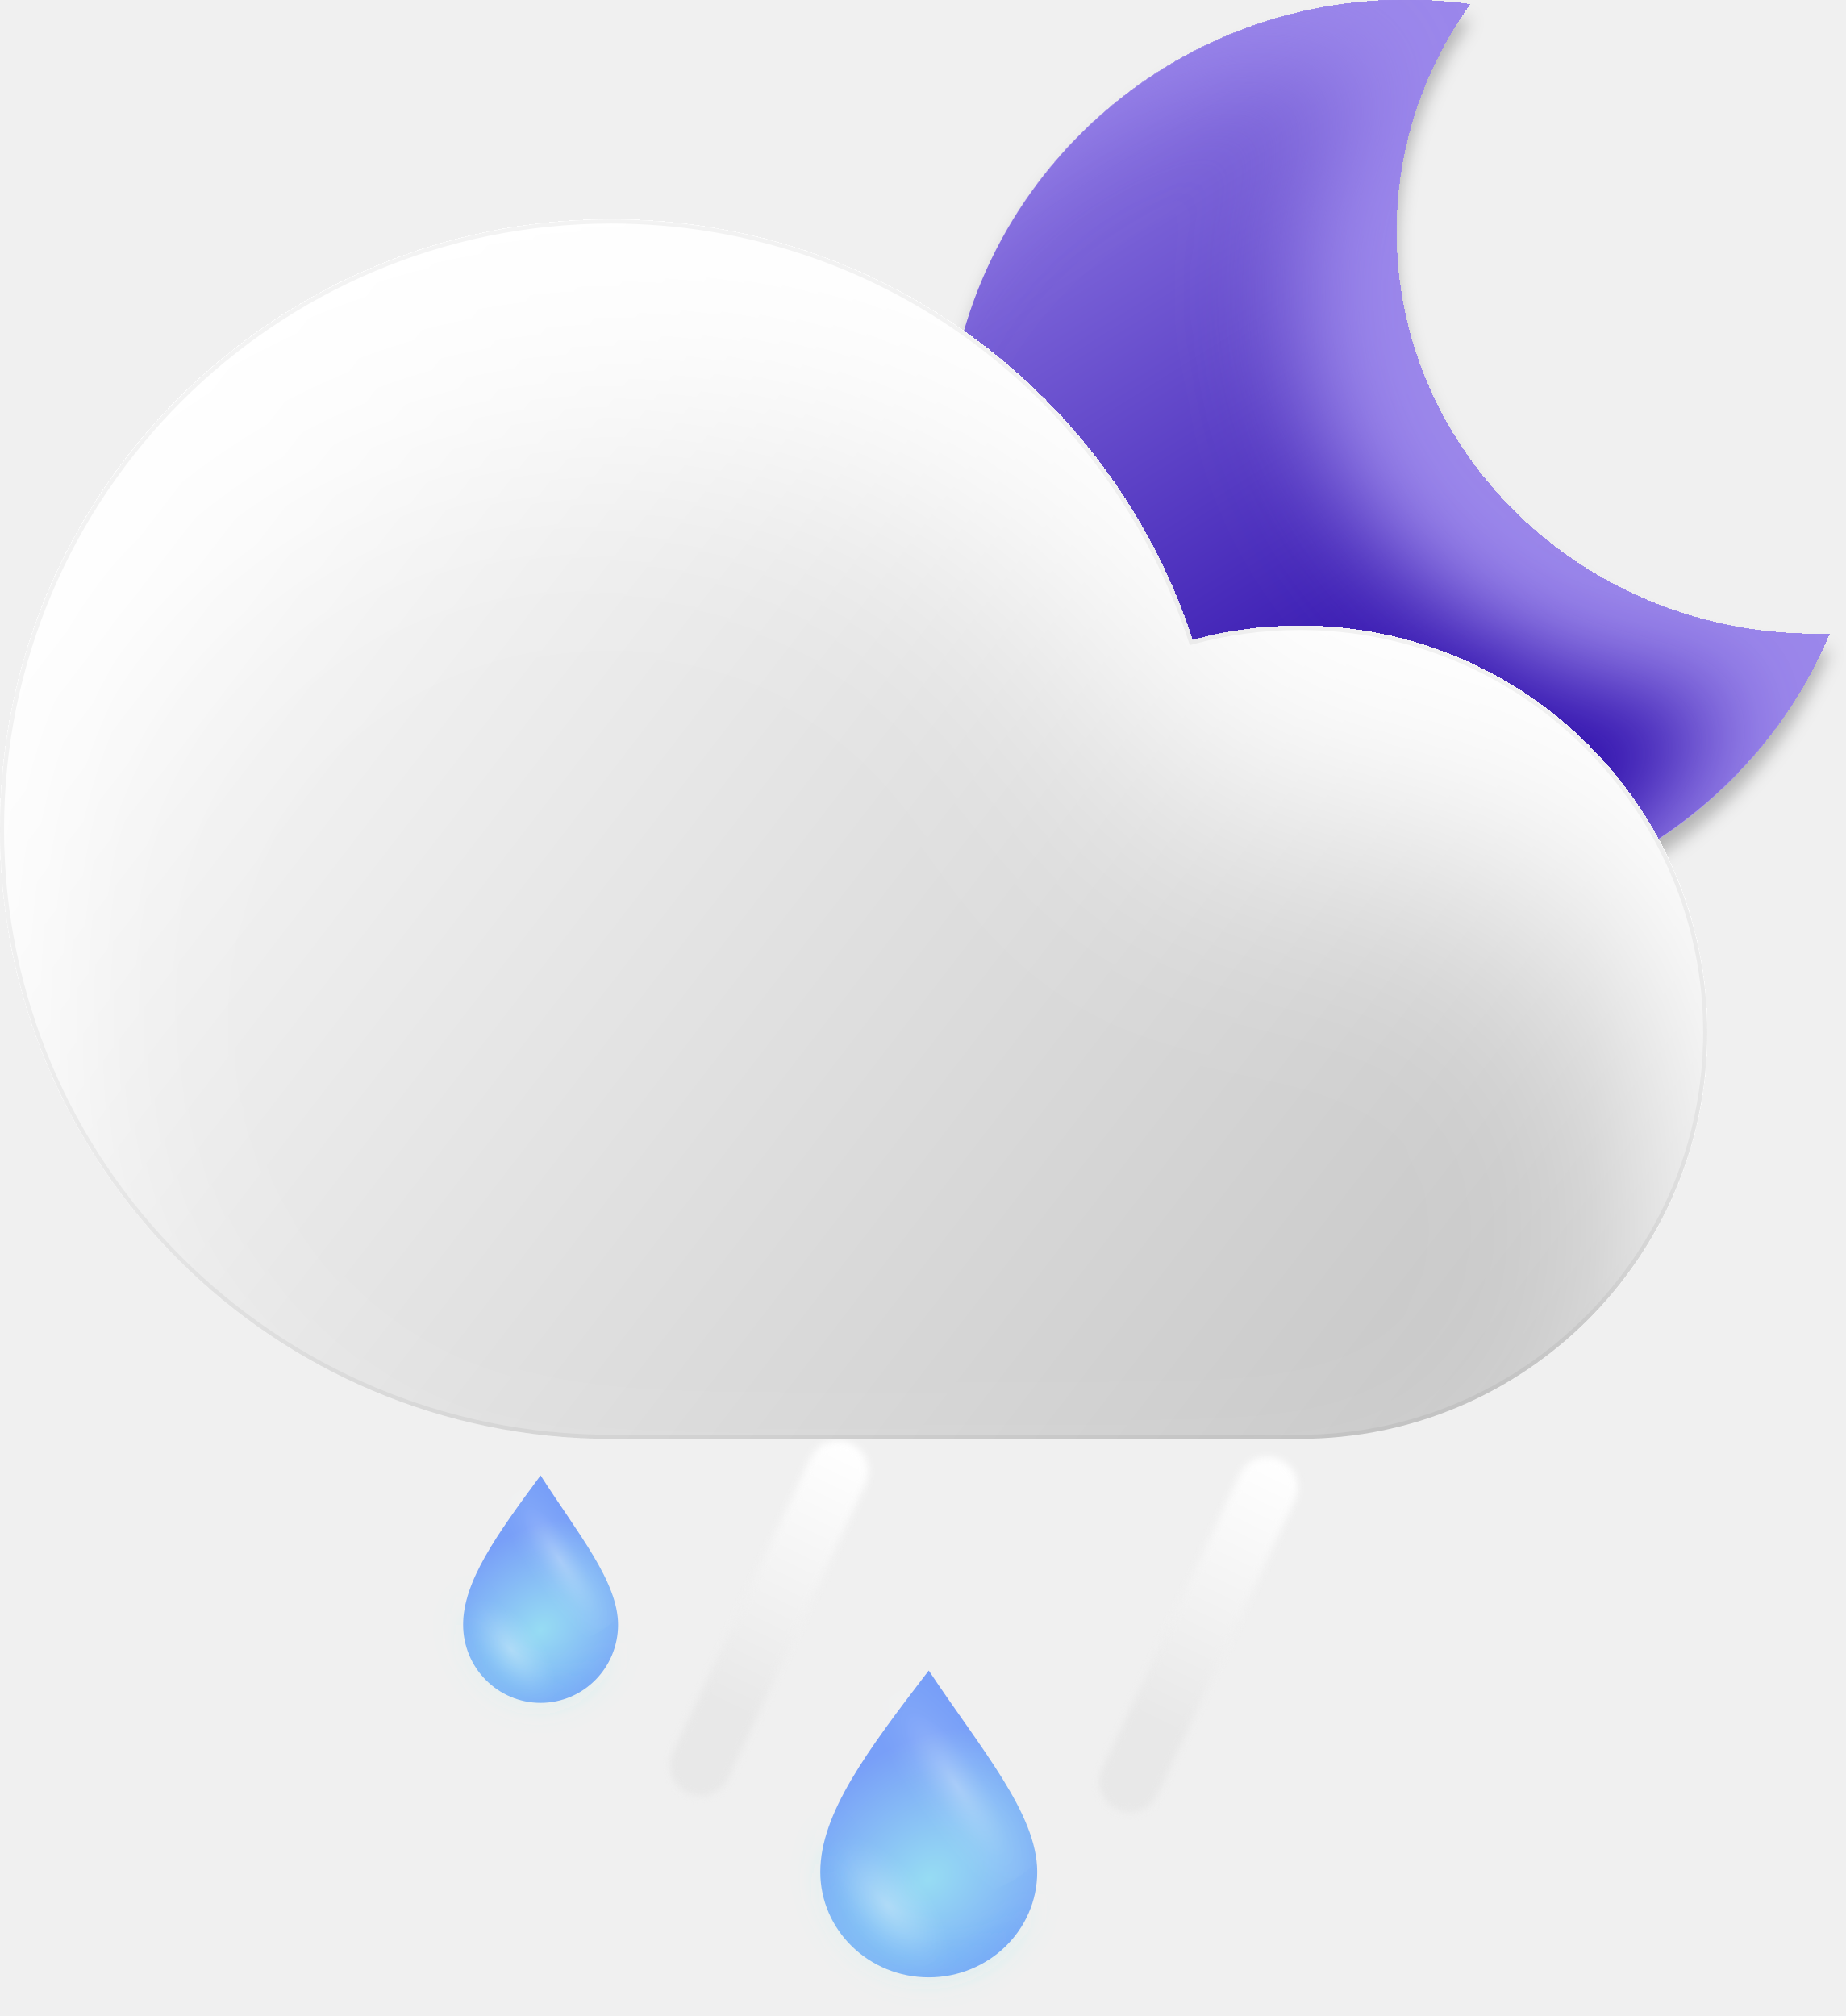
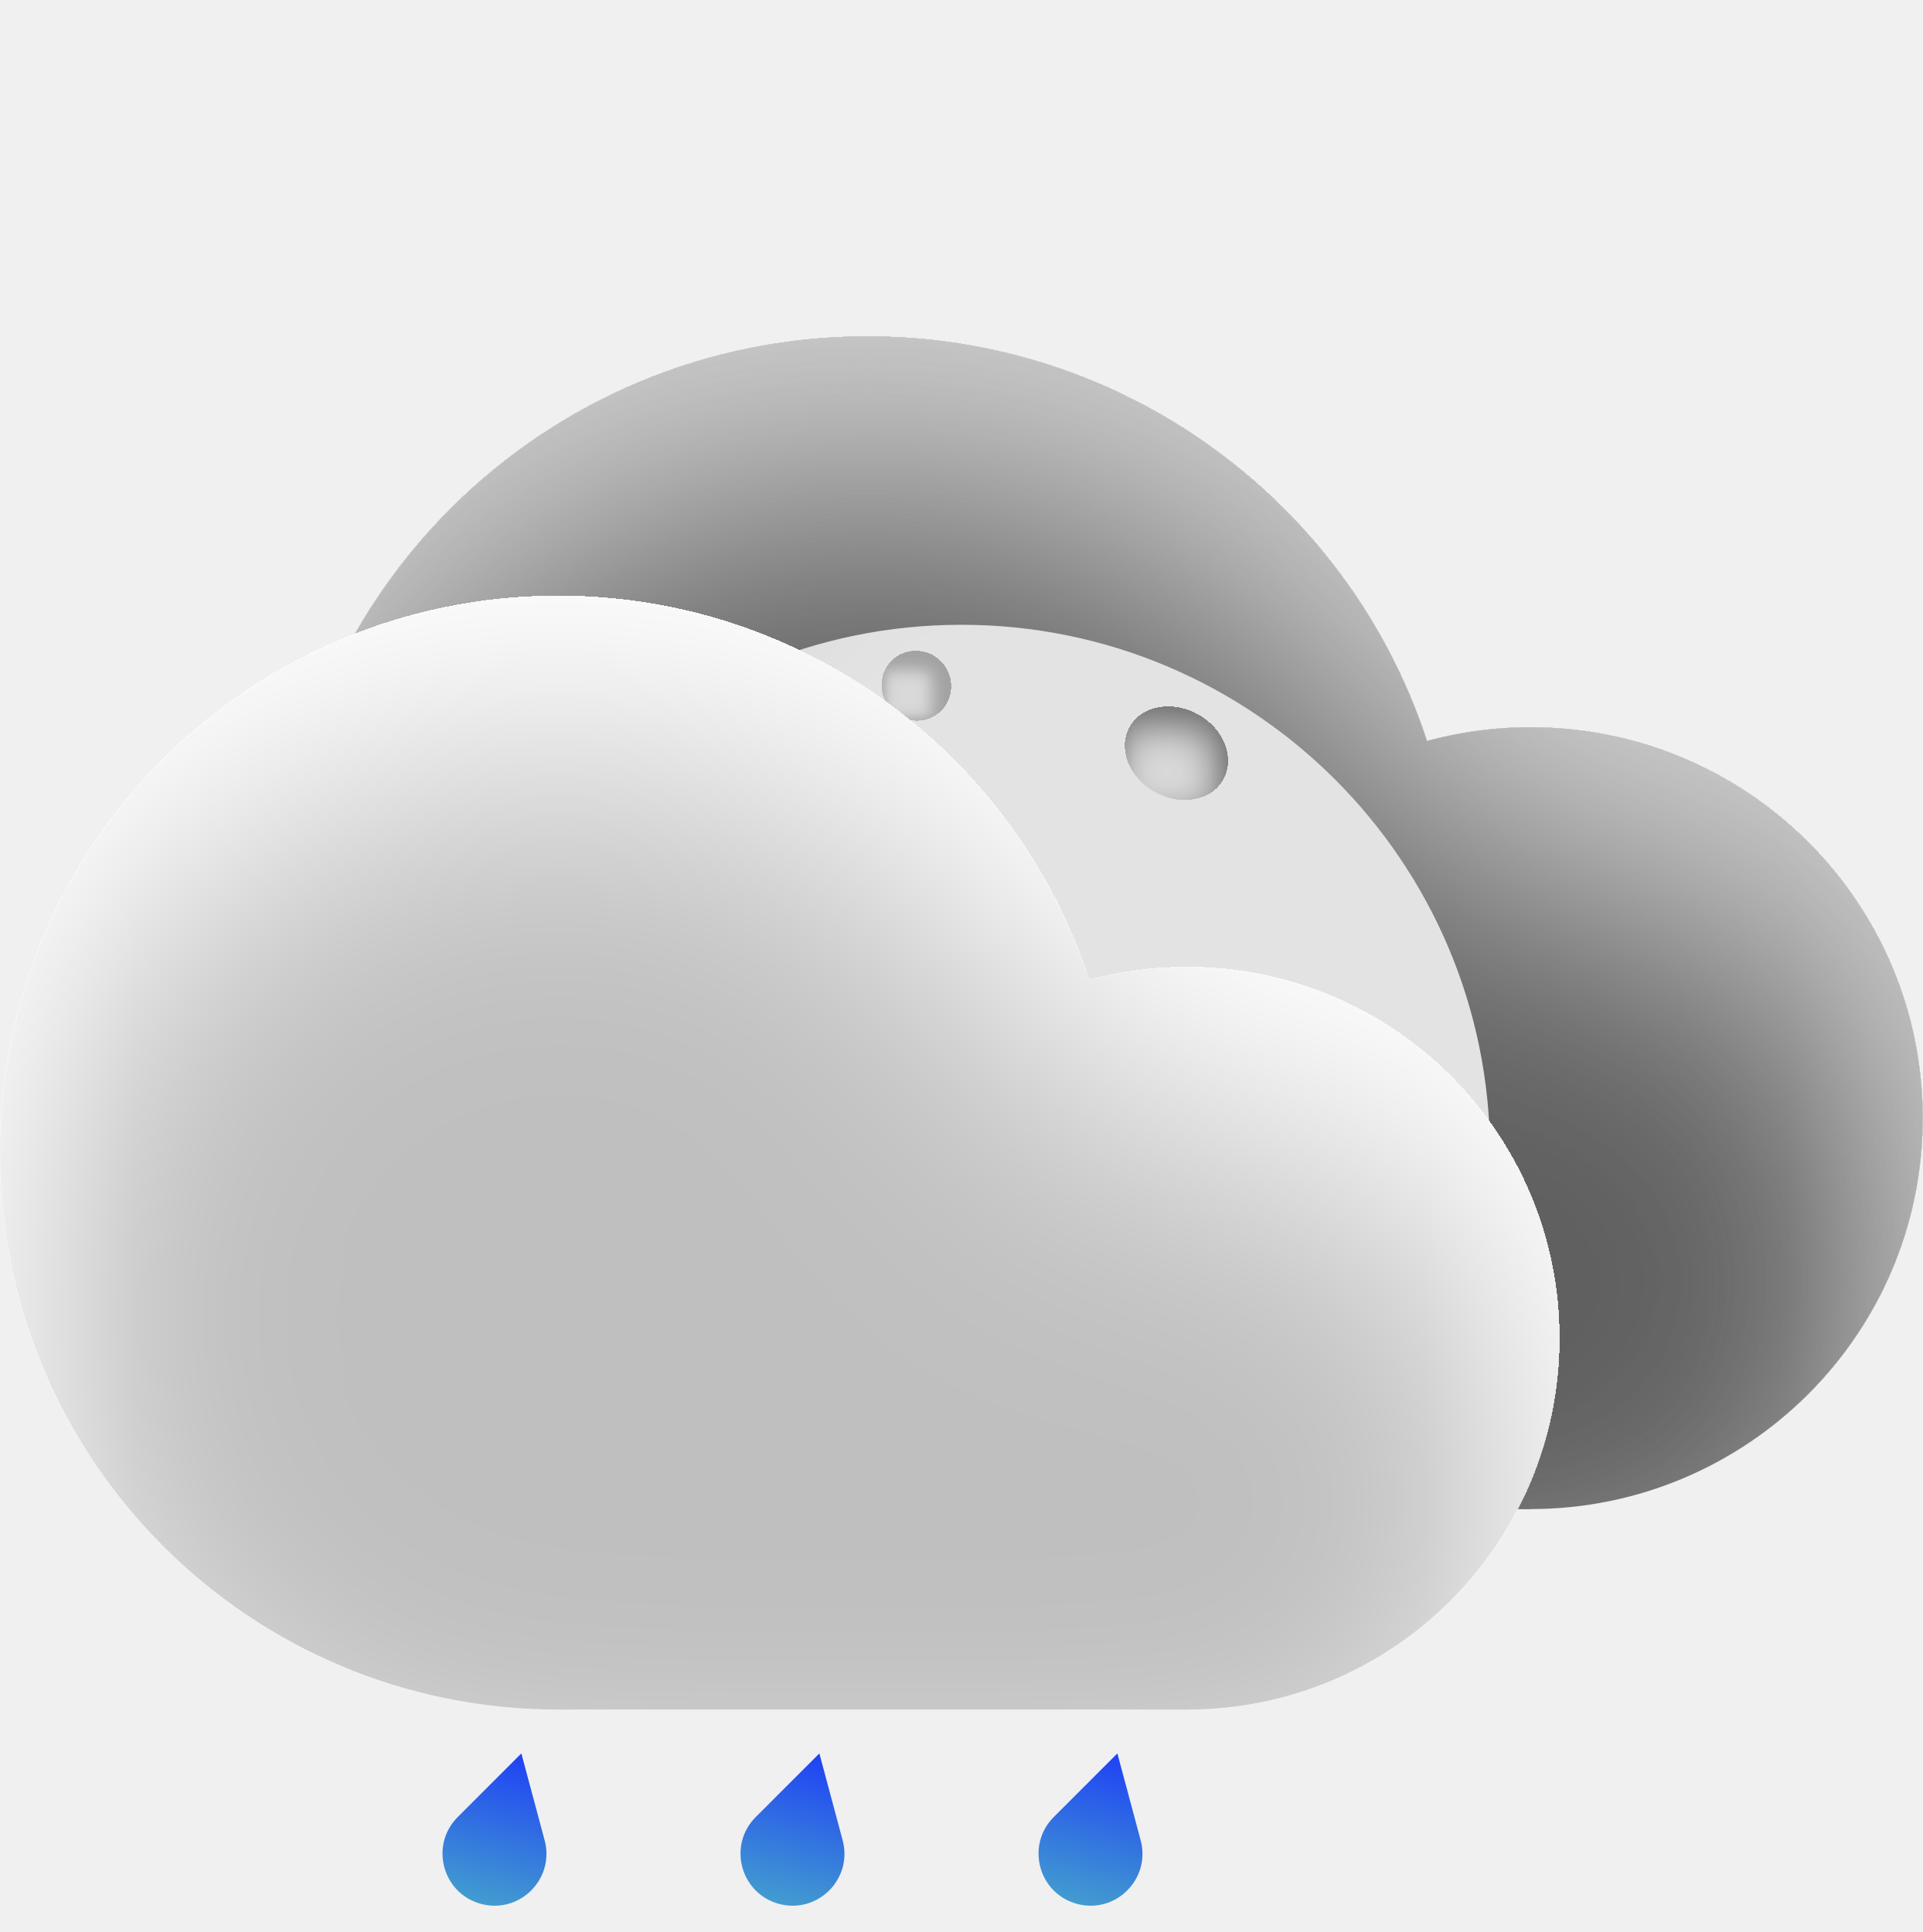
- <svg xmlns="http://www.w3.org/2000/svg" width="454" height="496" viewBox="0 0 454 496" fill="none">
-   <g style="mix-blend-mode:color-burn" opacity="0.5" filter="url(#filter0_f_30_670)">
-     <path fill-rule="evenodd" clip-rule="evenodd" d="M255.163 464.382C250.737 472.751 241.766 478.477 231.42 478.477C216.685 478.477 204.74 466.865 204.74 452.542C204.74 450.488 204.976 448.412 205.425 446.304C203.278 451.289 202.072 456.046 202.072 460.689C202.072 475.012 214.017 486.624 228.752 486.624C242.197 486.624 253.319 476.956 255.163 464.382Z" fill="url(#paint0_radial_30_670)" fill-opacity="0.3" />
+ <svg xmlns="http://www.w3.org/2000/svg" width="200" height="201" viewBox="0 0 200 201" fill="none">
+   <g filter="url(#filter0_i_65_81)">
+     <path d="M90.217 107.387H159.188V157H90.217V107.387Z" fill="#605F5F" />
+     <path d="M151.434 96C151.434 129.689 124.026 157 90.217 157C56.408 157 29 129.689 29 96C29 62.311 56.408 35 90.217 35C124.026 35 151.434 62.311 151.434 96Z" fill="#605F5F" />
+     <path d="M200 116.333C200 138.793 181.728 157 159.188 157C136.649 157 118.377 138.793 118.377 116.333C118.377 93.874 136.649 75.667 159.189 75.667C181.728 75.667 200 93.874 200 116.333Z" fill="#605F5F" />
  </g>
-   <path opacity="0.5" d="M255.165 460.561C255.165 474.884 243.22 486.495 228.485 486.495C213.75 486.495 201.806 474.884 201.806 460.561C201.806 446.237 213.278 430.824 228.485 411C241.291 430.281 255.165 446.237 255.165 460.561Z" fill="url(#paint1_radial_30_670)" />
-   <g style="mix-blend-mode:screen" opacity="0.3">
-     <ellipse cx="235.288" cy="439.243" rx="27.346" ry="27.157" fill="url(#paint2_radial_30_670)" />
+   <mask id="mask0_65_81" style="mask-type:alpha" maskUnits="userSpaceOnUse" x="45" y="59" width="110" height="110">
+     <circle cx="100" cy="114" r="55" fill="#E4E3E3" />
+   </mask>
+   <g mask="url(#mask0_65_81)">
+     <g filter="url(#filter1_i_65_81)">
+       <circle cx="100" cy="120" r="55" fill="#E4E3E3" />
+     </g>
+     <g filter="url(#filter2_i_65_81)">
+       <ellipse cx="122.376" cy="78.366" rx="5.544" ry="4.583" transform="rotate(29.4415 122.376 78.3662)" fill="#D9D9D9" />
+     </g>
+     <g filter="url(#filter3_i_65_81)">
+       <ellipse cx="103.285" cy="169.047" rx="11.616" ry="10.192" transform="rotate(-13.989 103.285 169.047)" fill="#D9D9D9" />
+     </g>
+     <g filter="url(#filter4_i_65_81)">
+       <ellipse cx="63.736" cy="131.43" rx="8.001" ry="6.523" transform="rotate(-109.679 63.736 131.43)" fill="#D9D9D9" />
+     </g>
+     <g filter="url(#filter5_i_65_81)">
+       <ellipse cx="139.126" cy="132.155" rx="4.796" ry="3.327" transform="rotate(111.511 139.126 132.155)" fill="#D9D9D9" />
+     </g>
+     <g filter="url(#filter6_i_65_81)">
+       <ellipse cx="89.275" cy="94.443" rx="3.563" ry="3.621" transform="rotate(111.511 89.275 94.4426)" fill="#D9D9D9" />
+     </g>
+     <g filter="url(#filter7_i_65_81)">
+       <ellipse cx="95.325" cy="71.343" rx="3.563" ry="3.621" transform="rotate(143.959 95.325 71.3426)" fill="#D9D9D9" />
+     </g>
+     <g filter="url(#filter8_i_65_81)">
+       <ellipse cx="135.963" cy="124.175" rx="3.063" ry="1.977" transform="rotate(111.511 135.963 124.175)" fill="#D9D9D9" />
+     </g>
+     <g filter="url(#filter9_i_65_81)">
+       <ellipse cx="77.663" cy="90.625" rx="3.063" ry="1.977" transform="rotate(122.209 77.6628 90.625)" fill="#D9D9D9" />
+     </g>
+     <g filter="url(#filter10_i_65_81)">
+       <ellipse cx="129.975" cy="131.416" rx="2.024" ry="1.863" transform="rotate(111.511 129.975 131.416)" fill="#D9D9D9" />
+     </g>
+     <g filter="url(#filter11_i_65_81)">
+       <ellipse cx="84.875" cy="105.016" rx="2.024" ry="1.863" transform="rotate(111.511 84.8751 105.016)" fill="#D9D9D9" />
+     </g>
+     <g filter="url(#filter12_i_65_81)">
+       <ellipse cx="90.82" cy="157.571" rx="2.572" ry="2.394" transform="rotate(-146.159 90.8198 157.571)" fill="#D9D9D9" />
+     </g>
+     <g filter="url(#filter13_i_65_81)">
+       <ellipse cx="99.062" cy="152.297" rx="2.922" ry="2.394" transform="rotate(-164.241 99.0622 152.297)" fill="#D9D9D9" />
+     </g>
  </g>
-   <g style="mix-blend-mode:screen" opacity="0.3">
-     <ellipse cx="219.814" cy="468.843" rx="27.346" ry="27.157" fill="url(#paint3_radial_30_670)" />
+   <g filter="url(#filter14_i_65_81)">
+     <path d="M58.067 130.742H123.489V177.857H58.067V130.742Z" fill="#BFBFBF" />
+     <path d="M116.134 119.929C116.134 151.922 90.136 177.857 58.067 177.857C25.997 177.857 0 151.922 0 119.929C0 87.936 25.997 62 58.067 62C90.136 62 116.134 87.936 116.134 119.929Z" fill="#BFBFBF" />
+     <path d="M162.2 139.238C162.2 160.567 144.868 177.857 123.489 177.857C102.109 177.857 84.778 160.567 84.778 139.238C84.778 117.909 102.109 100.619 123.489 100.619C144.868 100.619 162.2 117.909 162.2 139.238Z" fill="#BFBFBF" />
  </g>
-   <g style="mix-blend-mode:color-burn" opacity="0.5" filter="url(#filter1_f_30_670)">
-     <path fill-rule="evenodd" clip-rule="evenodd" d="M152.047 402.566C148.886 408.769 142.478 413.012 135.088 413.012C124.563 413.012 116.031 404.406 116.031 393.79C116.031 392.268 116.2 390.729 116.52 389.166C114.986 392.861 114.125 396.387 114.125 399.828C114.125 410.444 122.658 419.05 133.182 419.05C142.786 419.05 150.73 411.885 152.047 402.566Z" fill="url(#paint4_radial_30_670)" fill-opacity="0.3" />
-   </g>
-   <path opacity="0.5" d="M152.048 399.733C152.048 410.349 143.516 418.955 132.991 418.955C122.467 418.955 113.935 410.349 113.935 399.733C113.935 389.117 122.129 377.693 132.991 363C142.139 377.291 152.048 389.117 152.048 399.733Z" fill="url(#paint5_radial_30_670)" />
-   <g style="mix-blend-mode:screen" opacity="0.3">
-     <ellipse cx="137.851" cy="383.933" rx="19.533" ry="20.128" fill="url(#paint6_radial_30_670)" />
-   </g>
-   <g style="mix-blend-mode:screen" opacity="0.3">
-     <ellipse cx="126.798" cy="405.872" rx="19.533" ry="20.128" fill="url(#paint7_radial_30_670)" />
-   </g>
-   <g filter="url(#filter2_f_30_670)">
-     <line x1="7.5" y1="-7.5" x2="87.388" y2="-7.5" transform="matrix(-0.422558 0.906336 -0.907105 -0.420905 308.095 356)" stroke="url(#paint8_linear_30_670)" stroke-width="15" stroke-linecap="round" />
-   </g>
-   <g filter="url(#filter3_f_30_670)">
-     <line x1="7.5" y1="-7.5" x2="87.388" y2="-7.5" transform="matrix(-0.422558 0.906336 -0.907105 -0.420905 202.492 352)" stroke="url(#paint9_linear_30_670)" stroke-width="15" stroke-linecap="round" />
-   </g>
-   <g filter="url(#filter4_di_30_670)">
-     <path fill-rule="evenodd" clip-rule="evenodd" d="M361.51 1.086C356.359 0.37 351.096 0 345.747 0C283.345 0 232.758 50.368 232.758 112.5C232.758 174.632 283.345 225 345.747 225C392.679 225 432.929 196.509 450 155.95C448.898 155.983 447.793 156 446.683 156C389.689 156 343.487 111.676 343.487 57C343.487 36.253 350.14 16.996 361.51 1.086Z" fill="url(#paint10_linear_30_670)" />
-   </g>
-   <mask id="path-12-inside-1_30_670" fill="white">
-     <path fill-rule="evenodd" clip-rule="evenodd" d="M319.761 354L150.358 354C67.318 354 0 286.843 0 204C0 121.157 67.318 54 150.358 54C217.131 54 273.738 97.423 293.354 157.507C301.767 155.22 310.622 154 319.761 154C375.122 154 420 198.771 420 254C420 309.228 375.122 354 319.761 354Z" />
-   </mask>
-   <g filter="url(#filter5_i_30_670)">
-     <path fill-rule="evenodd" clip-rule="evenodd" d="M319.761 354L150.358 354C67.318 354 0 286.843 0 204C0 121.157 67.318 54 150.358 54C217.131 54 273.738 97.423 293.354 157.507C301.767 155.22 310.622 154 319.761 154C375.122 154 420 198.771 420 254C420 309.228 375.122 354 319.761 354Z" fill="url(#paint11_linear_30_670)" />
-   </g>
-   <path d="M150.358 354V353V354ZM319.761 354V355V354ZM293.354 157.507L292.403 157.817L292.698 158.721L293.616 158.472L293.354 157.507ZM150.358 355L319.761 355V353L150.358 353V355ZM-1 204C-1 287.397 66.767 355 150.358 355V353C67.868 353 1 286.288 1 204H-1ZM150.358 53C66.767 53 -1 120.603 -1 204H1C1 121.712 67.868 55 150.358 55V53ZM294.304 157.196C274.558 96.712 217.575 53 150.358 53V55C216.687 55 272.918 98.133 292.403 157.817L294.304 157.196ZM293.616 158.472C301.945 156.208 310.711 155 319.761 155V153C310.532 153 301.59 154.232 293.091 156.542L293.616 158.472ZM319.761 155C374.572 155 419 199.326 419 254H421C421 198.217 375.672 153 319.761 153V155ZM419 254C419 308.674 374.572 353 319.761 353V355C375.672 355 421 309.783 421 254H419Z" fill="black" fill-opacity="0.05" mask="url(#path-12-inside-1_30_670)" />
+   <path d="M54.232 182.422L56.654 191.459C57.73 195.476 54.054 199.152 50.038 198.076C46.021 196.999 44.675 191.978 47.616 189.038L54.232 182.422Z" fill="url(#paint0_linear_65_81)" />
+   <path d="M85.232 182.422L87.654 191.459C88.73 195.476 85.055 199.152 81.038 198.076C77.021 196.999 75.675 191.978 78.616 189.038L85.232 182.422Z" fill="url(#paint1_linear_65_81)" />
+   <path d="M116.232 182.422L118.654 191.459C119.73 195.476 116.054 199.152 112.038 198.076C108.021 196.999 106.676 191.978 109.616 189.038L116.232 182.422Z" fill="url(#paint2_linear_65_81)" />
  <defs>
-     <filter id="filter0_f_30_670" x="194.072" y="438.304" width="69.091" height="56.32" filterUnits="userSpaceOnUse" color-interpolation-filters="sRGB">
-       <feFlood flood-opacity="0" result="BackgroundImageFix" />
-       <feBlend mode="normal" in="SourceGraphic" in2="BackgroundImageFix" result="shape" />
-       <feGaussianBlur stdDeviation="4" result="effect1_foregroundBlur_30_670" />
-     </filter>
-     <filter id="filter1_f_30_670" x="106.125" y="381.166" width="53.922" height="45.884" filterUnits="userSpaceOnUse" color-interpolation-filters="sRGB">
-       <feFlood flood-opacity="0" result="BackgroundImageFix" />
-       <feBlend mode="normal" in="SourceGraphic" in2="BackgroundImageFix" result="shape" />
-       <feGaussianBlur stdDeviation="4" result="effect1_foregroundBlur_30_670" />
-     </filter>
-     <filter id="filter2_f_30_670" x="268.465" y="356.458" width="52.771" height="91.398" filterUnits="userSpaceOnUse" color-interpolation-filters="sRGB">
-       <feFlood flood-opacity="0" result="BackgroundImageFix" />
-       <feBlend mode="normal" in="SourceGraphic" in2="BackgroundImageFix" result="shape" />
-       <feGaussianBlur stdDeviation="1" result="effect1_foregroundBlur_30_670" />
-     </filter>
-     <filter id="filter3_f_30_670" x="162.862" y="352.458" width="52.771" height="91.398" filterUnits="userSpaceOnUse" color-interpolation-filters="sRGB">
-       <feFlood flood-opacity="0" result="BackgroundImageFix" />
-       <feBlend mode="normal" in="SourceGraphic" in2="BackgroundImageFix" result="shape" />
-       <feGaussianBlur stdDeviation="1" result="effect1_foregroundBlur_30_670" />
-     </filter>
-     <filter id="filter4_di_30_670" x="207.758" y="0" width="246.241" height="240" filterUnits="userSpaceOnUse" color-interpolation-filters="sRGB">
-       <feFlood flood-opacity="0" result="BackgroundImageFix" />
-       <feColorMatrix in="SourceAlpha" type="matrix" values="0 0 0 0 0 0 0 0 0 0 0 0 0 0 0 0 0 0 127 0" result="hardAlpha" />
-       <feOffset dy="4" />
-       <feGaussianBlur stdDeviation="2" />
-       <feComposite in2="hardAlpha" operator="out" />
-       <feColorMatrix type="matrix" values="0 0 0 0 0 0 0 0 0 0 0 0 0 0 0 0 0 0 0.25 0" />
-       <feBlend mode="normal" in2="BackgroundImageFix" result="effect1_dropShadow_30_670" />
-       <feBlend mode="normal" in="SourceGraphic" in2="effect1_dropShadow_30_670" result="shape" />
-       <feColorMatrix in="SourceAlpha" type="matrix" values="0 0 0 0 0 0 0 0 0 0 0 0 0 0 0 0 0 0 127 0" result="hardAlpha" />
-       <feOffset dx="-25" dy="15" />
-       <feGaussianBlur stdDeviation="12.5" />
-       <feComposite in2="hardAlpha" operator="arithmetic" k2="-1" k3="1" />
-       <feColorMatrix type="matrix" values="0 0 0 0 0.608 0 0 0 0 0.529 0 0 0 0 0.922 0 0 0 1 0" />
-       <feBlend mode="normal" in2="shape" result="effect2_innerShadow_30_670" />
-     </filter>
-     <filter id="filter5_i_30_670" x="0" y="54" width="420" height="348.647" filterUnits="userSpaceOnUse" color-interpolation-filters="sRGB">
-       <feFlood flood-opacity="0" result="BackgroundImageFix" />
-       <feBlend mode="normal" in="SourceGraphic" in2="BackgroundImageFix" result="shape" />
-       <feColorMatrix in="SourceAlpha" type="matrix" values="0 0 0 0 0 0 0 0 0 0 0 0 0 0 0 0 0 0 127 0" result="hardAlpha" />
-       <feOffset dy="48.647" />
-       <feGaussianBlur stdDeviation="30" />
+     <filter id="filter0_i_65_81" x="29" y="35" width="171" height="139" filterUnits="userSpaceOnUse" color-interpolation-filters="sRGB">
+       <feFlood flood-opacity="0" result="BackgroundImageFix" />
+       <feBlend mode="normal" in="SourceGraphic" in2="BackgroundImageFix" result="shape" />
+       <feColorMatrix in="SourceAlpha" type="matrix" values="0 0 0 0 0 0 0 0 0 0 0 0 0 0 0 0 0 0 127 0" result="hardAlpha" />
+       <feOffset dy="17" />
+       <feGaussianBlur stdDeviation="14.8" />
+       <feComposite in2="hardAlpha" operator="arithmetic" k2="-1" k3="1" />
+       <feColorMatrix type="matrix" values="0 0 0 0 0.808 0 0 0 0 0.808 0 0 0 0 0.808 0 0 0 1 0" />
+       <feBlend mode="normal" in2="shape" result="effect1_innerShadow_65_81" />
+     </filter>
+     <filter id="filter1_i_65_81" x="45" y="49" width="126" height="126" filterUnits="userSpaceOnUse" color-interpolation-filters="sRGB">
+       <feFlood flood-opacity="0" result="BackgroundImageFix" />
+       <feBlend mode="normal" in="SourceGraphic" in2="BackgroundImageFix" result="shape" />
+       <feColorMatrix in="SourceAlpha" type="matrix" values="0 0 0 0 0 0 0 0 0 0 0 0 0 0 0 0 0 0 127 0" result="hardAlpha" />
+       <feOffset dx="20" dy="-24" />
+       <feGaussianBlur stdDeviation="8" />
+       <feComposite in2="hardAlpha" operator="arithmetic" k2="-1" k3="1" />
+       <feColorMatrix type="matrix" values="0 0 0 0 0 0 0 0 0 0 0 0 0 0 0 0 0 0 0.12 0" />
+       <feBlend mode="normal" in2="shape" result="effect1_innerShadow_65_81" />
+     </filter>
+     <filter id="filter2_i_65_81" x="116.046" y="73.533" width="11.658" height="11.666" filterUnits="userSpaceOnUse" color-interpolation-filters="sRGB">
+       <feFlood flood-opacity="0" result="BackgroundImageFix" />
+       <feBlend mode="normal" in="SourceGraphic" in2="BackgroundImageFix" result="shape" />
+       <feColorMatrix in="SourceAlpha" type="matrix" values="0 0 0 0 0 0 0 0 0 0 0 0 0 0 0 0 0 0 127 0" result="hardAlpha" />
+       <feMorphology radius="2" operator="dilate" in="SourceAlpha" result="effect1_innerShadow_65_81" />
+       <feOffset dx="-1" dy="2" />
+       <feGaussianBlur stdDeviation="2.05" />
+       <feComposite in2="hardAlpha" operator="arithmetic" k2="-1" k3="1" />
+       <feColorMatrix type="matrix" values="0 0 0 0 0 0 0 0 0 0 0 0 0 0 0 0 0 0 0.5 0" />
+       <feBlend mode="normal" in2="shape" result="effect1_innerShadow_65_81" />
+     </filter>
+     <filter id="filter3_i_65_81" x="88.745" y="158.764" width="26.079" height="20.566" filterUnits="userSpaceOnUse" color-interpolation-filters="sRGB">
+       <feFlood flood-opacity="0" result="BackgroundImageFix" />
+       <feBlend mode="normal" in="SourceGraphic" in2="BackgroundImageFix" result="shape" />
+       <feColorMatrix in="SourceAlpha" type="matrix" values="0 0 0 0 0 0 0 0 0 0 0 0 0 0 0 0 0 0 127 0" result="hardAlpha" />
+       <feMorphology radius="2" operator="dilate" in="SourceAlpha" result="effect1_innerShadow_65_81" />
+       <feOffset dx="-3" />
+       <feGaussianBlur stdDeviation="2.95" />
+       <feComposite in2="hardAlpha" operator="arithmetic" k2="-1" k3="1" />
+       <feColorMatrix type="matrix" values="0 0 0 0 0 0 0 0 0 0 0 0 0 0 0 0 0 0 0.5 0" />
+       <feBlend mode="normal" in2="shape" result="effect1_innerShadow_65_81" />
+     </filter>
+     <filter id="filter4_i_65_81" x="55.028" y="123.581" width="15.417" height="17.699" filterUnits="userSpaceOnUse" color-interpolation-filters="sRGB">
+       <feFlood flood-opacity="0" result="BackgroundImageFix" />
+       <feBlend mode="normal" in="SourceGraphic" in2="BackgroundImageFix" result="shape" />
+       <feColorMatrix in="SourceAlpha" type="matrix" values="0 0 0 0 0 0 0 0 0 0 0 0 0 0 0 0 0 0 127 0" result="hardAlpha" />
+       <feMorphology radius="5" operator="dilate" in="SourceAlpha" result="effect1_innerShadow_65_81" />
+       <feOffset dx="-2" dy="2" />
+       <feGaussianBlur stdDeviation="5" />
+       <feComposite in2="hardAlpha" operator="arithmetic" k2="-1" k3="1" />
+       <feColorMatrix type="matrix" values="0 0 0 0 0 0 0 0 0 0 0 0 0 0 0 0 0 0 0.5 0" />
+       <feBlend mode="normal" in2="shape" result="effect1_innerShadow_65_81" />
+     </filter>
+     <filter id="filter5_i_65_81" x="135.566" y="127.528" width="7.121" height="10.255" filterUnits="userSpaceOnUse" color-interpolation-filters="sRGB">
+       <feFlood flood-opacity="0" result="BackgroundImageFix" />
+       <feBlend mode="normal" in="SourceGraphic" in2="BackgroundImageFix" result="shape" />
+       <feColorMatrix in="SourceAlpha" type="matrix" values="0 0 0 0 0 0 0 0 0 0 0 0 0 0 0 0 0 0 127 0" result="hardAlpha" />
+       <feMorphology radius="2" operator="dilate" in="SourceAlpha" result="effect1_innerShadow_65_81" />
+       <feOffset dy="1" />
+       <feGaussianBlur stdDeviation="2.35" />
+       <feComposite in2="hardAlpha" operator="arithmetic" k2="-1" k3="1" />
+       <feColorMatrix type="matrix" values="0 0 0 0 0 0 0 0 0 0 0 0 0 0 0 0 0 0 0.25 0" />
+       <feBlend mode="normal" in2="shape" result="effect1_innerShadow_65_81" />
+     </filter>
+     <filter id="filter6_i_65_81" x="85.661" y="90.871" width="7.228" height="8.144" filterUnits="userSpaceOnUse" color-interpolation-filters="sRGB">
+       <feFlood flood-opacity="0" result="BackgroundImageFix" />
+       <feBlend mode="normal" in="SourceGraphic" in2="BackgroundImageFix" result="shape" />
+       <feColorMatrix in="SourceAlpha" type="matrix" values="0 0 0 0 0 0 0 0 0 0 0 0 0 0 0 0 0 0 127 0" result="hardAlpha" />
+       <feMorphology radius="2" operator="dilate" in="SourceAlpha" result="effect1_innerShadow_65_81" />
+       <feOffset dy="1" />
+       <feGaussianBlur stdDeviation="2.35" />
+       <feComposite in2="hardAlpha" operator="arithmetic" k2="-1" k3="1" />
+       <feColorMatrix type="matrix" values="0 0 0 0 0 0 0 0 0 0 0 0 0 0 0 0 0 0 0.25 0" />
+       <feBlend mode="normal" in2="shape" result="effect1_innerShadow_65_81" />
+     </filter>
+     <filter id="filter7_i_65_81" x="91.742" y="67.742" width="7.167" height="7.202" filterUnits="userSpaceOnUse" color-interpolation-filters="sRGB">
+       <feFlood flood-opacity="0" result="BackgroundImageFix" />
+       <feBlend mode="normal" in="SourceGraphic" in2="BackgroundImageFix" result="shape" />
+       <feColorMatrix in="SourceAlpha" type="matrix" values="0 0 0 0 0 0 0 0 0 0 0 0 0 0 0 0 0 0 127 0" result="hardAlpha" />
+       <feMorphology radius="2" operator="dilate" in="SourceAlpha" result="effect1_innerShadow_65_81" />
+       <feOffset dx="-2" dy="2" />
+       <feGaussianBlur stdDeviation="0.8" />
+       <feComposite in2="hardAlpha" operator="arithmetic" k2="-1" k3="1" />
+       <feColorMatrix type="matrix" values="0 0 0 0 0 0 0 0 0 0 0 0 0 0 0 0 0 0 0.25 0" />
+       <feBlend mode="normal" in2="shape" result="effect1_innerShadow_65_81" />
+     </filter>
+     <filter id="filter8_i_65_81" x="133.807" y="121.234" width="4.311" height="6.883" filterUnits="userSpaceOnUse" color-interpolation-filters="sRGB">
+       <feFlood flood-opacity="0" result="BackgroundImageFix" />
+       <feBlend mode="normal" in="SourceGraphic" in2="BackgroundImageFix" result="shape" />
+       <feColorMatrix in="SourceAlpha" type="matrix" values="0 0 0 0 0 0 0 0 0 0 0 0 0 0 0 0 0 0 127 0" result="hardAlpha" />
+       <feMorphology radius="2" operator="dilate" in="SourceAlpha" result="effect1_innerShadow_65_81" />
+       <feOffset dy="1" />
+       <feGaussianBlur stdDeviation="2.35" />
+       <feComposite in2="hardAlpha" operator="arithmetic" k2="-1" k3="1" />
+       <feColorMatrix type="matrix" values="0 0 0 0 0 0 0 0 0 0 0 0 0 0 0 0 0 0 0.25 0" />
+       <feBlend mode="normal" in2="shape" result="effect1_innerShadow_65_81" />
+     </filter>
+     <filter id="filter9_i_65_81" x="75.325" y="87.826" width="4.675" height="6.597" filterUnits="userSpaceOnUse" color-interpolation-filters="sRGB">
+       <feFlood flood-opacity="0" result="BackgroundImageFix" />
+       <feBlend mode="normal" in="SourceGraphic" in2="BackgroundImageFix" result="shape" />
+       <feColorMatrix in="SourceAlpha" type="matrix" values="0 0 0 0 0 0 0 0 0 0 0 0 0 0 0 0 0 0 127 0" result="hardAlpha" />
+       <feMorphology radius="2" operator="dilate" in="SourceAlpha" result="effect1_innerShadow_65_81" />
+       <feOffset dy="1" />
+       <feGaussianBlur stdDeviation="2.35" />
+       <feComposite in2="hardAlpha" operator="arithmetic" k2="-1" k3="1" />
+       <feColorMatrix type="matrix" values="0 0 0 0 0 0 0 0 0 0 0 0 0 0 0 0 0 0 0.25 0" />
+       <feBlend mode="normal" in2="shape" result="effect1_innerShadow_65_81" />
+     </filter>
+     <filter id="filter10_i_65_81" x="128.089" y="129.412" width="3.771" height="5.007" filterUnits="userSpaceOnUse" color-interpolation-filters="sRGB">
+       <feFlood flood-opacity="0" result="BackgroundImageFix" />
+       <feBlend mode="normal" in="SourceGraphic" in2="BackgroundImageFix" result="shape" />
+       <feColorMatrix in="SourceAlpha" type="matrix" values="0 0 0 0 0 0 0 0 0 0 0 0 0 0 0 0 0 0 127 0" result="hardAlpha" />
+       <feMorphology radius="2" operator="dilate" in="SourceAlpha" result="effect1_innerShadow_65_81" />
+       <feOffset dy="1" />
+       <feGaussianBlur stdDeviation="2.35" />
+       <feComposite in2="hardAlpha" operator="arithmetic" k2="-1" k3="1" />
+       <feColorMatrix type="matrix" values="0 0 0 0 0 0 0 0 0 0 0 0 0 0 0 0 0 0 0.25 0" />
+       <feBlend mode="normal" in2="shape" result="effect1_innerShadow_65_81" />
+     </filter>
+     <filter id="filter11_i_65_81" x="82.99" y="103.012" width="3.771" height="5.007" filterUnits="userSpaceOnUse" color-interpolation-filters="sRGB">
+       <feFlood flood-opacity="0" result="BackgroundImageFix" />
+       <feBlend mode="normal" in="SourceGraphic" in2="BackgroundImageFix" result="shape" />
+       <feColorMatrix in="SourceAlpha" type="matrix" values="0 0 0 0 0 0 0 0 0 0 0 0 0 0 0 0 0 0 127 0" result="hardAlpha" />
+       <feMorphology radius="2" operator="dilate" in="SourceAlpha" result="effect1_innerShadow_65_81" />
+       <feOffset dy="1" />
+       <feGaussianBlur stdDeviation="2.35" />
+       <feComposite in2="hardAlpha" operator="arithmetic" k2="-1" k3="1" />
+       <feColorMatrix type="matrix" values="0 0 0 0 0 0 0 0 0 0 0 0 0 0 0 0 0 0 0.25 0" />
+       <feBlend mode="normal" in2="shape" result="effect1_innerShadow_65_81" />
+     </filter>
+     <filter id="filter12_i_65_81" x="88.301" y="155.12" width="5.038" height="5.902" filterUnits="userSpaceOnUse" color-interpolation-filters="sRGB">
+       <feFlood flood-opacity="0" result="BackgroundImageFix" />
+       <feBlend mode="normal" in="SourceGraphic" in2="BackgroundImageFix" result="shape" />
+       <feColorMatrix in="SourceAlpha" type="matrix" values="0 0 0 0 0 0 0 0 0 0 0 0 0 0 0 0 0 0 127 0" result="hardAlpha" />
+       <feMorphology radius="1" operator="dilate" in="SourceAlpha" result="effect1_innerShadow_65_81" />
+       <feOffset dy="1" />
+       <feGaussianBlur stdDeviation="1.25" />
+       <feComposite in2="hardAlpha" operator="arithmetic" k2="-1" k3="1" />
+       <feColorMatrix type="matrix" values="0 0 0 0 0 0 0 0 0 0 0 0 0 0 0 0 0 0 0.5 0" />
+       <feBlend mode="normal" in2="shape" result="effect1_innerShadow_65_81" />
+     </filter>
+     <filter id="filter13_i_65_81" x="96.175" y="149.86" width="5.774" height="5.875" filterUnits="userSpaceOnUse" color-interpolation-filters="sRGB">
+       <feFlood flood-opacity="0" result="BackgroundImageFix" />
+       <feBlend mode="normal" in="SourceGraphic" in2="BackgroundImageFix" result="shape" />
+       <feColorMatrix in="SourceAlpha" type="matrix" values="0 0 0 0 0 0 0 0 0 0 0 0 0 0 0 0 0 0 127 0" result="hardAlpha" />
+       <feMorphology radius="1" operator="dilate" in="SourceAlpha" result="effect1_innerShadow_65_81" />
+       <feOffset dy="1" />
+       <feGaussianBlur stdDeviation="1.25" />
+       <feComposite in2="hardAlpha" operator="arithmetic" k2="-1" k3="1" />
+       <feColorMatrix type="matrix" values="0 0 0 0 0 0 0 0 0 0 0 0 0 0 0 0 0 0 0.5 0" />
+       <feBlend mode="normal" in2="shape" result="effect1_innerShadow_65_81" />
+     </filter>
+     <filter id="filter14_i_65_81" x="0" y="62" width="162.2" height="132.857" filterUnits="userSpaceOnUse" color-interpolation-filters="sRGB">
+       <feFlood flood-opacity="0" result="BackgroundImageFix" />
+       <feBlend mode="normal" in="SourceGraphic" in2="BackgroundImageFix" result="shape" />
+       <feColorMatrix in="SourceAlpha" type="matrix" values="0 0 0 0 0 0 0 0 0 0 0 0 0 0 0 0 0 0 127 0" result="hardAlpha" />
+       <feOffset dy="17" />
+       <feGaussianBlur stdDeviation="14.8" />
      <feComposite in2="hardAlpha" operator="arithmetic" k2="-1" k3="1" />
      <feColorMatrix type="matrix" values="0 0 0 0 1 0 0 0 0 1 0 0 0 0 1 0 0 0 1 0" />
-       <feBlend mode="normal" in2="shape" result="effect1_innerShadow_30_670" />
-     </filter>
-     <radialGradient id="paint0_radial_30_670" cx="0" cy="0" r="1" gradientUnits="userSpaceOnUse" gradientTransform="translate(228.752 462.454) rotate(-38.1866) scale(44.8052 32.3736)">
-       <stop stop-color="#3CC7F5" />
-       <stop offset="0" stop-color="#3CC7F5" />
-       <stop offset="1" stop-color="#004DFF" />
-     </radialGradient>
-     <radialGradient id="paint1_radial_30_670" cx="0" cy="0" r="1" gradientUnits="userSpaceOnUse" gradientTransform="translate(228.485 462.326) rotate(-38.1866) scale(44.8052 32.3736)">
-       <stop stop-color="#3CC7F5" />
-       <stop offset="0" stop-color="#3CC7F5" />
-       <stop offset="1" stop-color="#004DFF" />
-     </radialGradient>
-     <radialGradient id="paint2_radial_30_670" cx="0" cy="0" r="1" gradientUnits="userSpaceOnUse" gradientTransform="translate(235.288 439.243) rotate(56.4667) scale(38.1172 11.064)">
-       <stop stop-color="white" />
-       <stop offset="0.555" stop-color="#BDDBF1" stop-opacity="0.25" />
-       <stop offset="1" stop-color="#5686F5" stop-opacity="0" />
-     </radialGradient>
-     <radialGradient id="paint3_radial_30_670" cx="0" cy="0" r="1" gradientUnits="userSpaceOnUse" gradientTransform="translate(218.347 468.843) rotate(50.2202) scale(20.8486 10.104)">
-       <stop stop-color="white" />
-       <stop offset="0.674" stop-color="#BDDBF1" stop-opacity="0.25" />
-       <stop offset="1" stop-color="#5686F5" stop-opacity="0" />
-     </radialGradient>
-     <radialGradient id="paint4_radial_30_670" cx="0" cy="0" r="1" gradientUnits="userSpaceOnUse" gradientTransform="translate(133.182 401.137) rotate(-39.2197) scale(32.4694 23.6503)">
-       <stop stop-color="#3CC7F5" />
-       <stop offset="0" stop-color="#3CC7F5" />
-       <stop offset="1" stop-color="#004DFF" />
-     </radialGradient>
-     <radialGradient id="paint5_radial_30_670" cx="0" cy="0" r="1" gradientUnits="userSpaceOnUse" gradientTransform="translate(132.991 401.042) rotate(-39.2198) scale(32.4695 23.6504)">
-       <stop stop-color="#3CC7F5" />
-       <stop offset="0" stop-color="#3CC7F5" />
-       <stop offset="1" stop-color="#004DFF" />
-     </radialGradient>
-     <radialGradient id="paint6_radial_30_670" cx="0" cy="0" r="1" gradientUnits="userSpaceOnUse" gradientTransform="translate(137.851 383.933) rotate(57.4345) scale(27.9428 7.9902)">
-       <stop stop-color="white" />
-       <stop offset="0.555" stop-color="#BDDBF1" stop-opacity="0.25" />
-       <stop offset="1" stop-color="#5686F5" stop-opacity="0" />
-     </radialGradient>
-     <radialGradient id="paint7_radial_30_670" cx="0" cy="0" r="1" gradientUnits="userSpaceOnUse" gradientTransform="translate(125.75 405.872) rotate(51.2577) scale(15.2255 7.32477)">
-       <stop stop-color="white" />
-       <stop offset="0.674" stop-color="#BDDBF1" stop-opacity="0.25" />
-       <stop offset="1" stop-color="#5686F5" stop-opacity="0" />
-     </radialGradient>
-     <linearGradient id="paint8_linear_30_670" x1="0.207" y1="0.446" x2="71.759" y2="1.548" gradientUnits="userSpaceOnUse">
-       <stop stop-color="white" />
-       <stop offset="1" stop-color="#E8E8E8" />
+       <feBlend mode="normal" in2="shape" result="effect1_innerShadow_65_81" />
+     </filter>
+     <linearGradient id="paint0_linear_65_81" x1="54.232" y1="182.422" x2="50.038" y2="198.076" gradientUnits="userSpaceOnUse">
+       <stop stop-color="#1F41F5" />
+       <stop offset="1" stop-color="#429CCF" />
    </linearGradient>
-     <linearGradient id="paint9_linear_30_670" x1="0.207" y1="0.446" x2="71.759" y2="1.548" gradientUnits="userSpaceOnUse">
-       <stop stop-color="white" />
-       <stop offset="1" stop-color="#E8E8E8" />
+     <linearGradient id="paint1_linear_65_81" x1="85.232" y1="182.422" x2="81.038" y2="198.076" gradientUnits="userSpaceOnUse">
+       <stop stop-color="#1F41F5" />
+       <stop offset="1" stop-color="#429CCF" />
    </linearGradient>
-     <linearGradient id="paint10_linear_30_670" x1="245.564" y1="-2.57464e-05" x2="408.013" y2="257.137" gradientUnits="userSpaceOnUse">
-       <stop stop-color="#9B87EB" />
-       <stop offset="0.659" stop-color="#3010AC" />
-     </linearGradient>
-     <linearGradient id="paint11_linear_30_670" x1="29.423" y1="54" x2="419.459" y2="354.861" gradientUnits="userSpaceOnUse">
-       <stop stop-color="white" />
-       <stop offset="1" stop-color="#C1C1C1" />
+     <linearGradient id="paint2_linear_65_81" x1="116.232" y1="182.422" x2="112.038" y2="198.076" gradientUnits="userSpaceOnUse">
+       <stop stop-color="#1F41F5" />
+       <stop offset="1" stop-color="#429CCF" />
    </linearGradient>
  </defs>
</svg>
